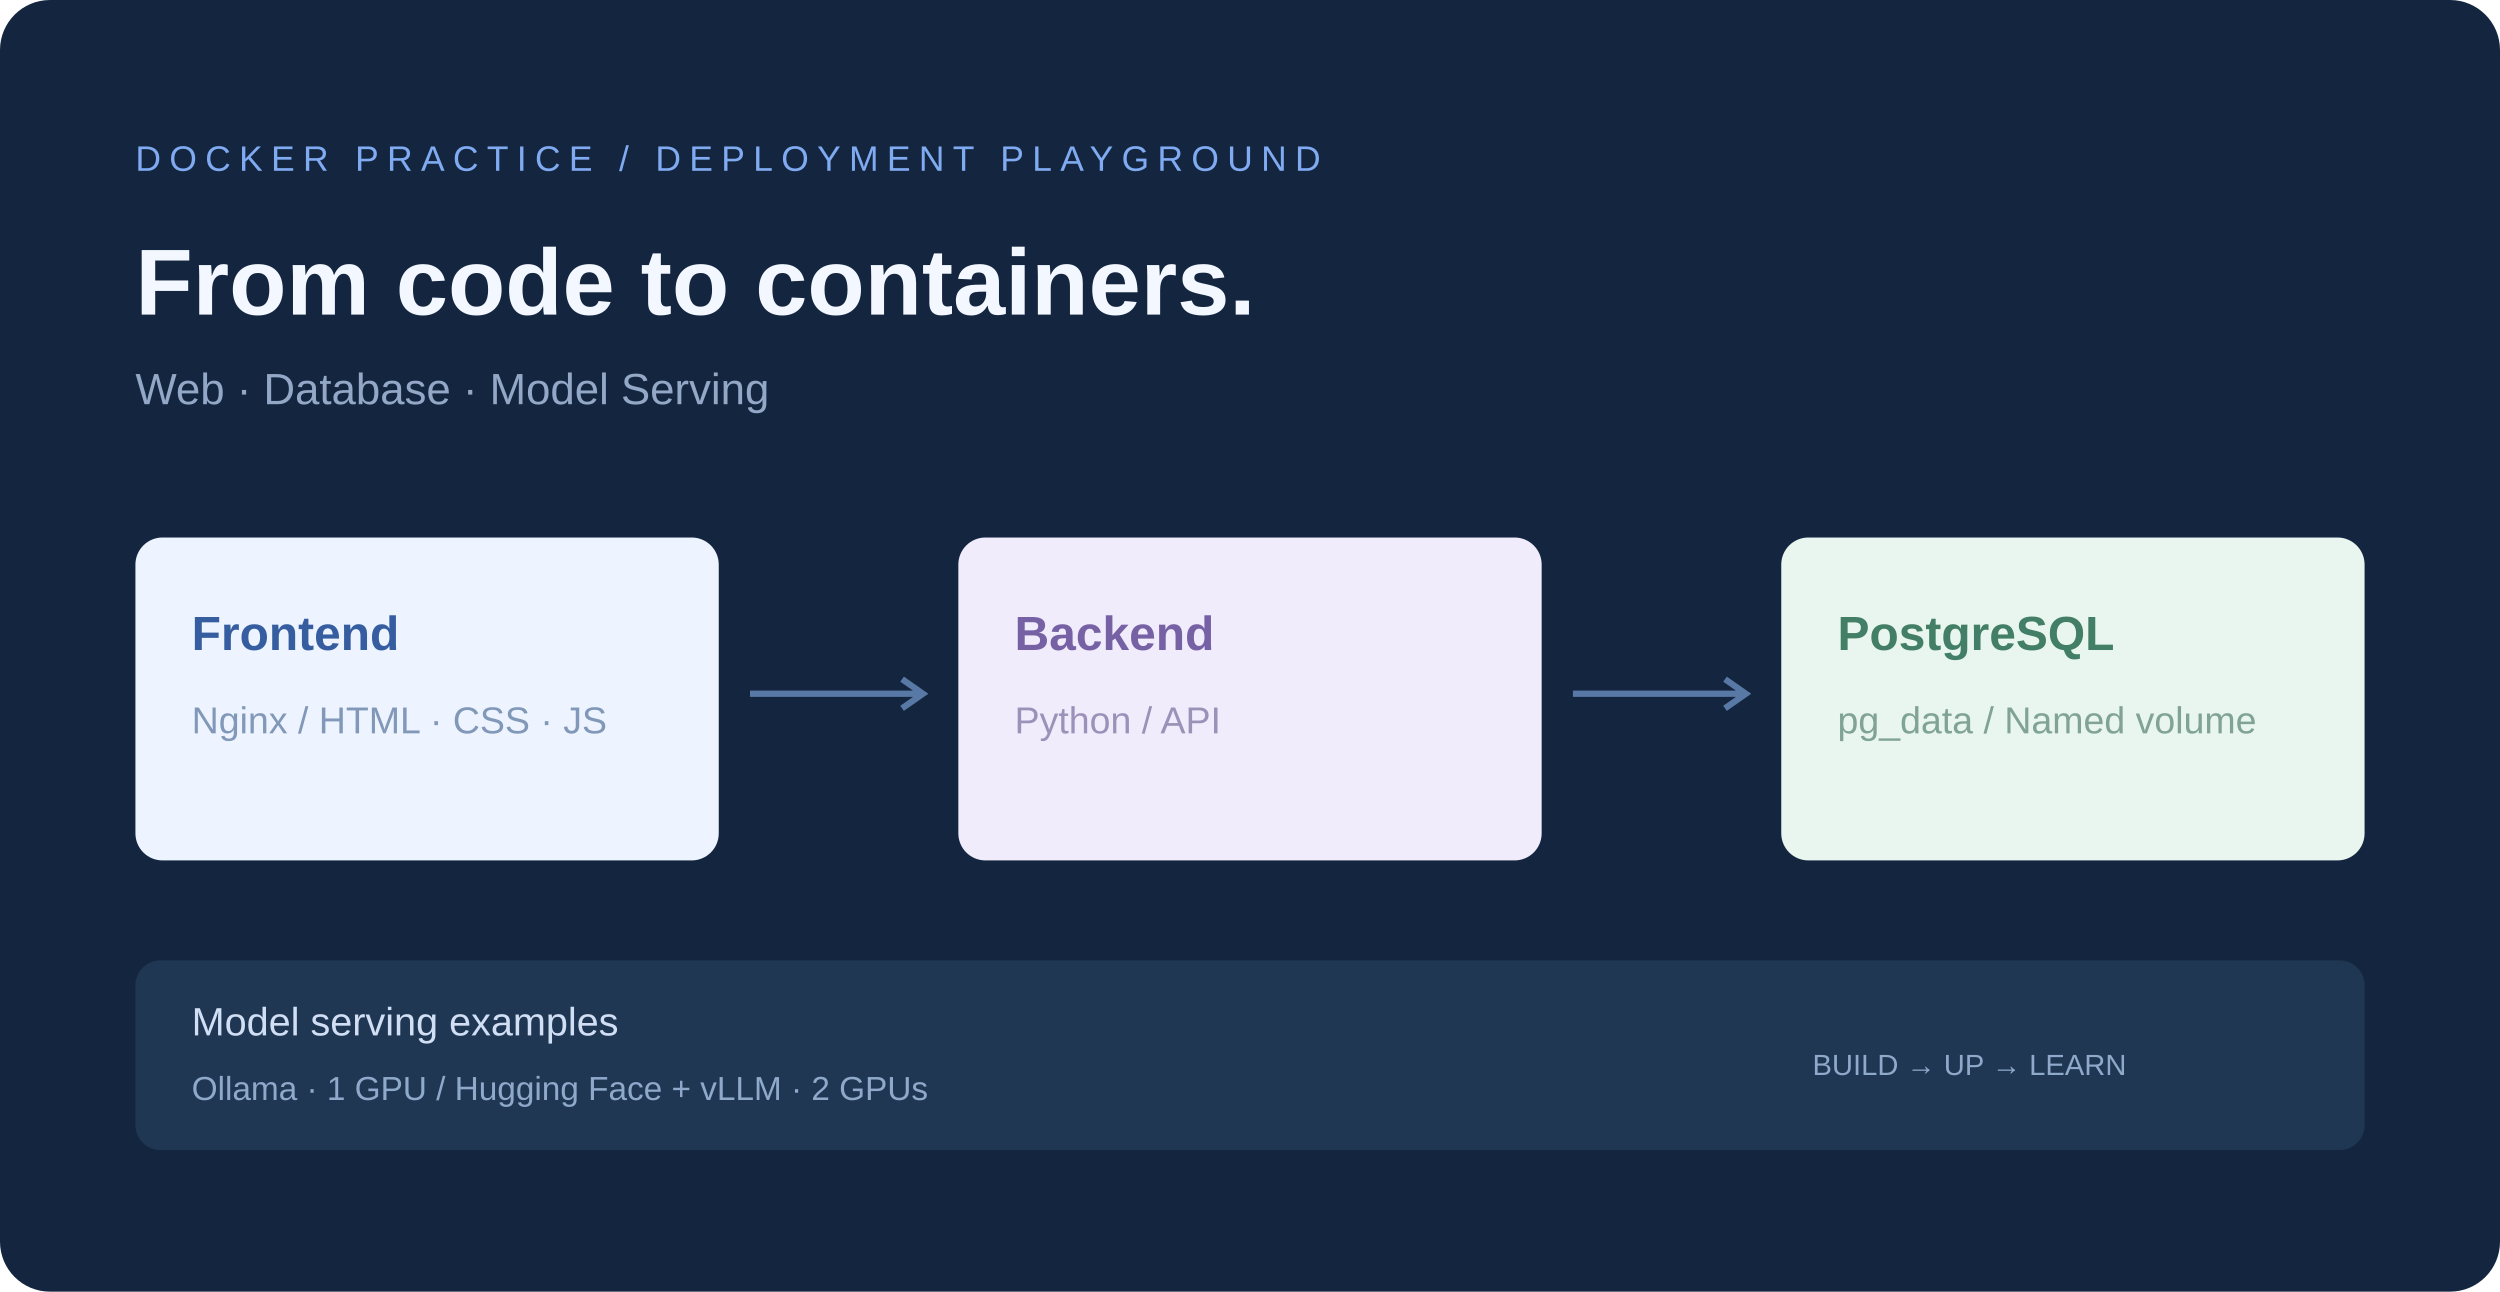
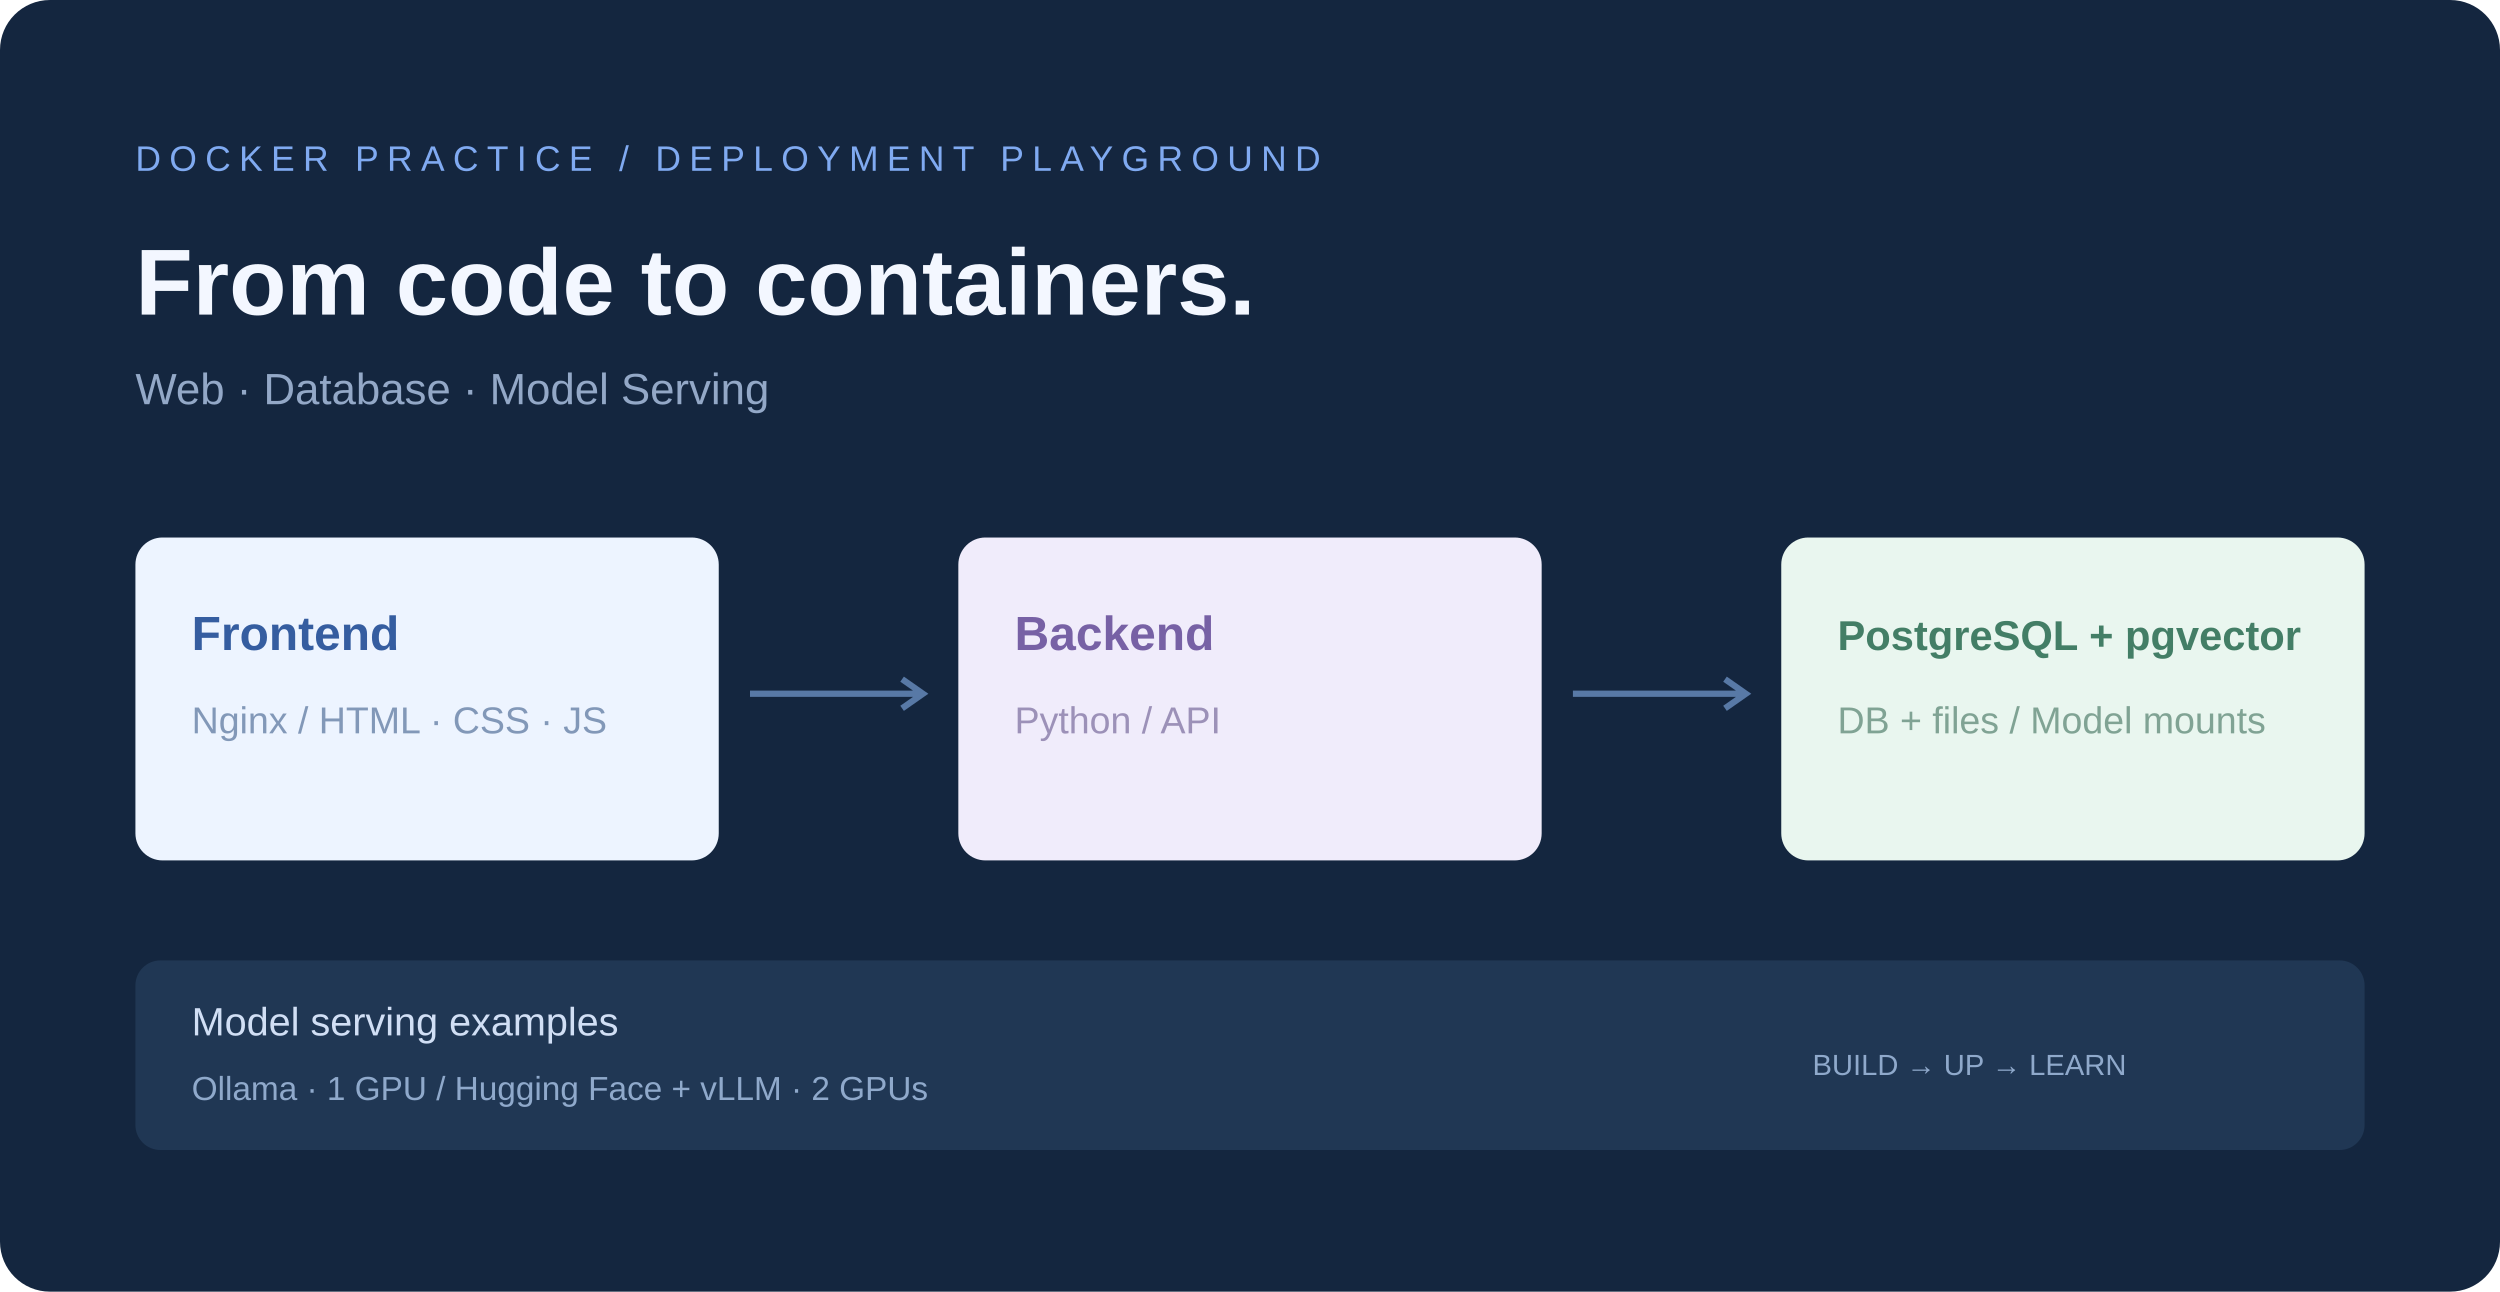
<svg xmlns="http://www.w3.org/2000/svg" width="1200" height="620" viewBox="0 0 1200 620">
  <rect width="1200" height="620" rx="24" fill="#14263f" />
  <g font-family="Arial,sans-serif">
    <text x="65" y="82" fill="#80aaf1" font-size="17" letter-spacing="4">DOCKER PRACTICE / DEPLOYMENT PLAYGROUND</text>
    <text x="65" y="151" fill="#f3f7ff" font-size="45" font-weight="700">From code to containers.</text>
    <text x="65" y="194" fill="#93a8c7" font-size="21">Web · Database · Model Serving</text>
    <g font-size="23" font-weight="700">
      <rect x="65" y="258" width="280" height="155" rx="13" fill="#edf4ff" />
      <text x="92" y="312" fill="#355da0">Frontend</text>
      <text x="92" y="352" fill="#8298b8" font-size="18" font-weight="400">Nginx / HTML · CSS · JS</text>
      <rect x="460" y="258" width="280" height="155" rx="13" fill="#f0ecfb" />
      <text x="487" y="312" fill="#7761a5">Backend</text>
      <text x="487" y="352" fill="#9c91b8" font-size="18" font-weight="400">Python / API</text>
      <rect x="855" y="258" width="280" height="155" rx="13" fill="#e9f6ef" />
-       <text x="882" y="312" fill="#437e66">PostgreSQL</text>
-       <text x="882" y="352" fill="#80a394" font-size="18" font-weight="400">pg_data / Named volume</text>
+       <text x="882" y="312" fill="#437e66" font-size="20">PostgreSQL + pgvector</text>
+       <text x="882" y="352" fill="#80a394" font-size="18" font-weight="400">DB + files / Model mounts</text>
    </g>
    <g stroke="#5879a6" stroke-width="3">
      <path d="M360 333h83m-10-7 10 7-10 7M755 333h83m-10-7 10 7-10 7" fill="none" />
    </g>
    <rect x="65" y="461" width="1070" height="91" rx="12" fill="#203754" />
    <text x="92" y="497" fill="#d1dff5" font-size="19">Model serving examples</text>
    <text x="92" y="528" fill="#8fa9cb" font-size="16">Ollama · 1 GPU   /   Hugging Face + vLLM · 2 GPUs</text>
    <text x="870" y="516" fill="#8fa9cb" font-size="14">BUILD → UP → LEARN</text>
  </g>
</svg>
